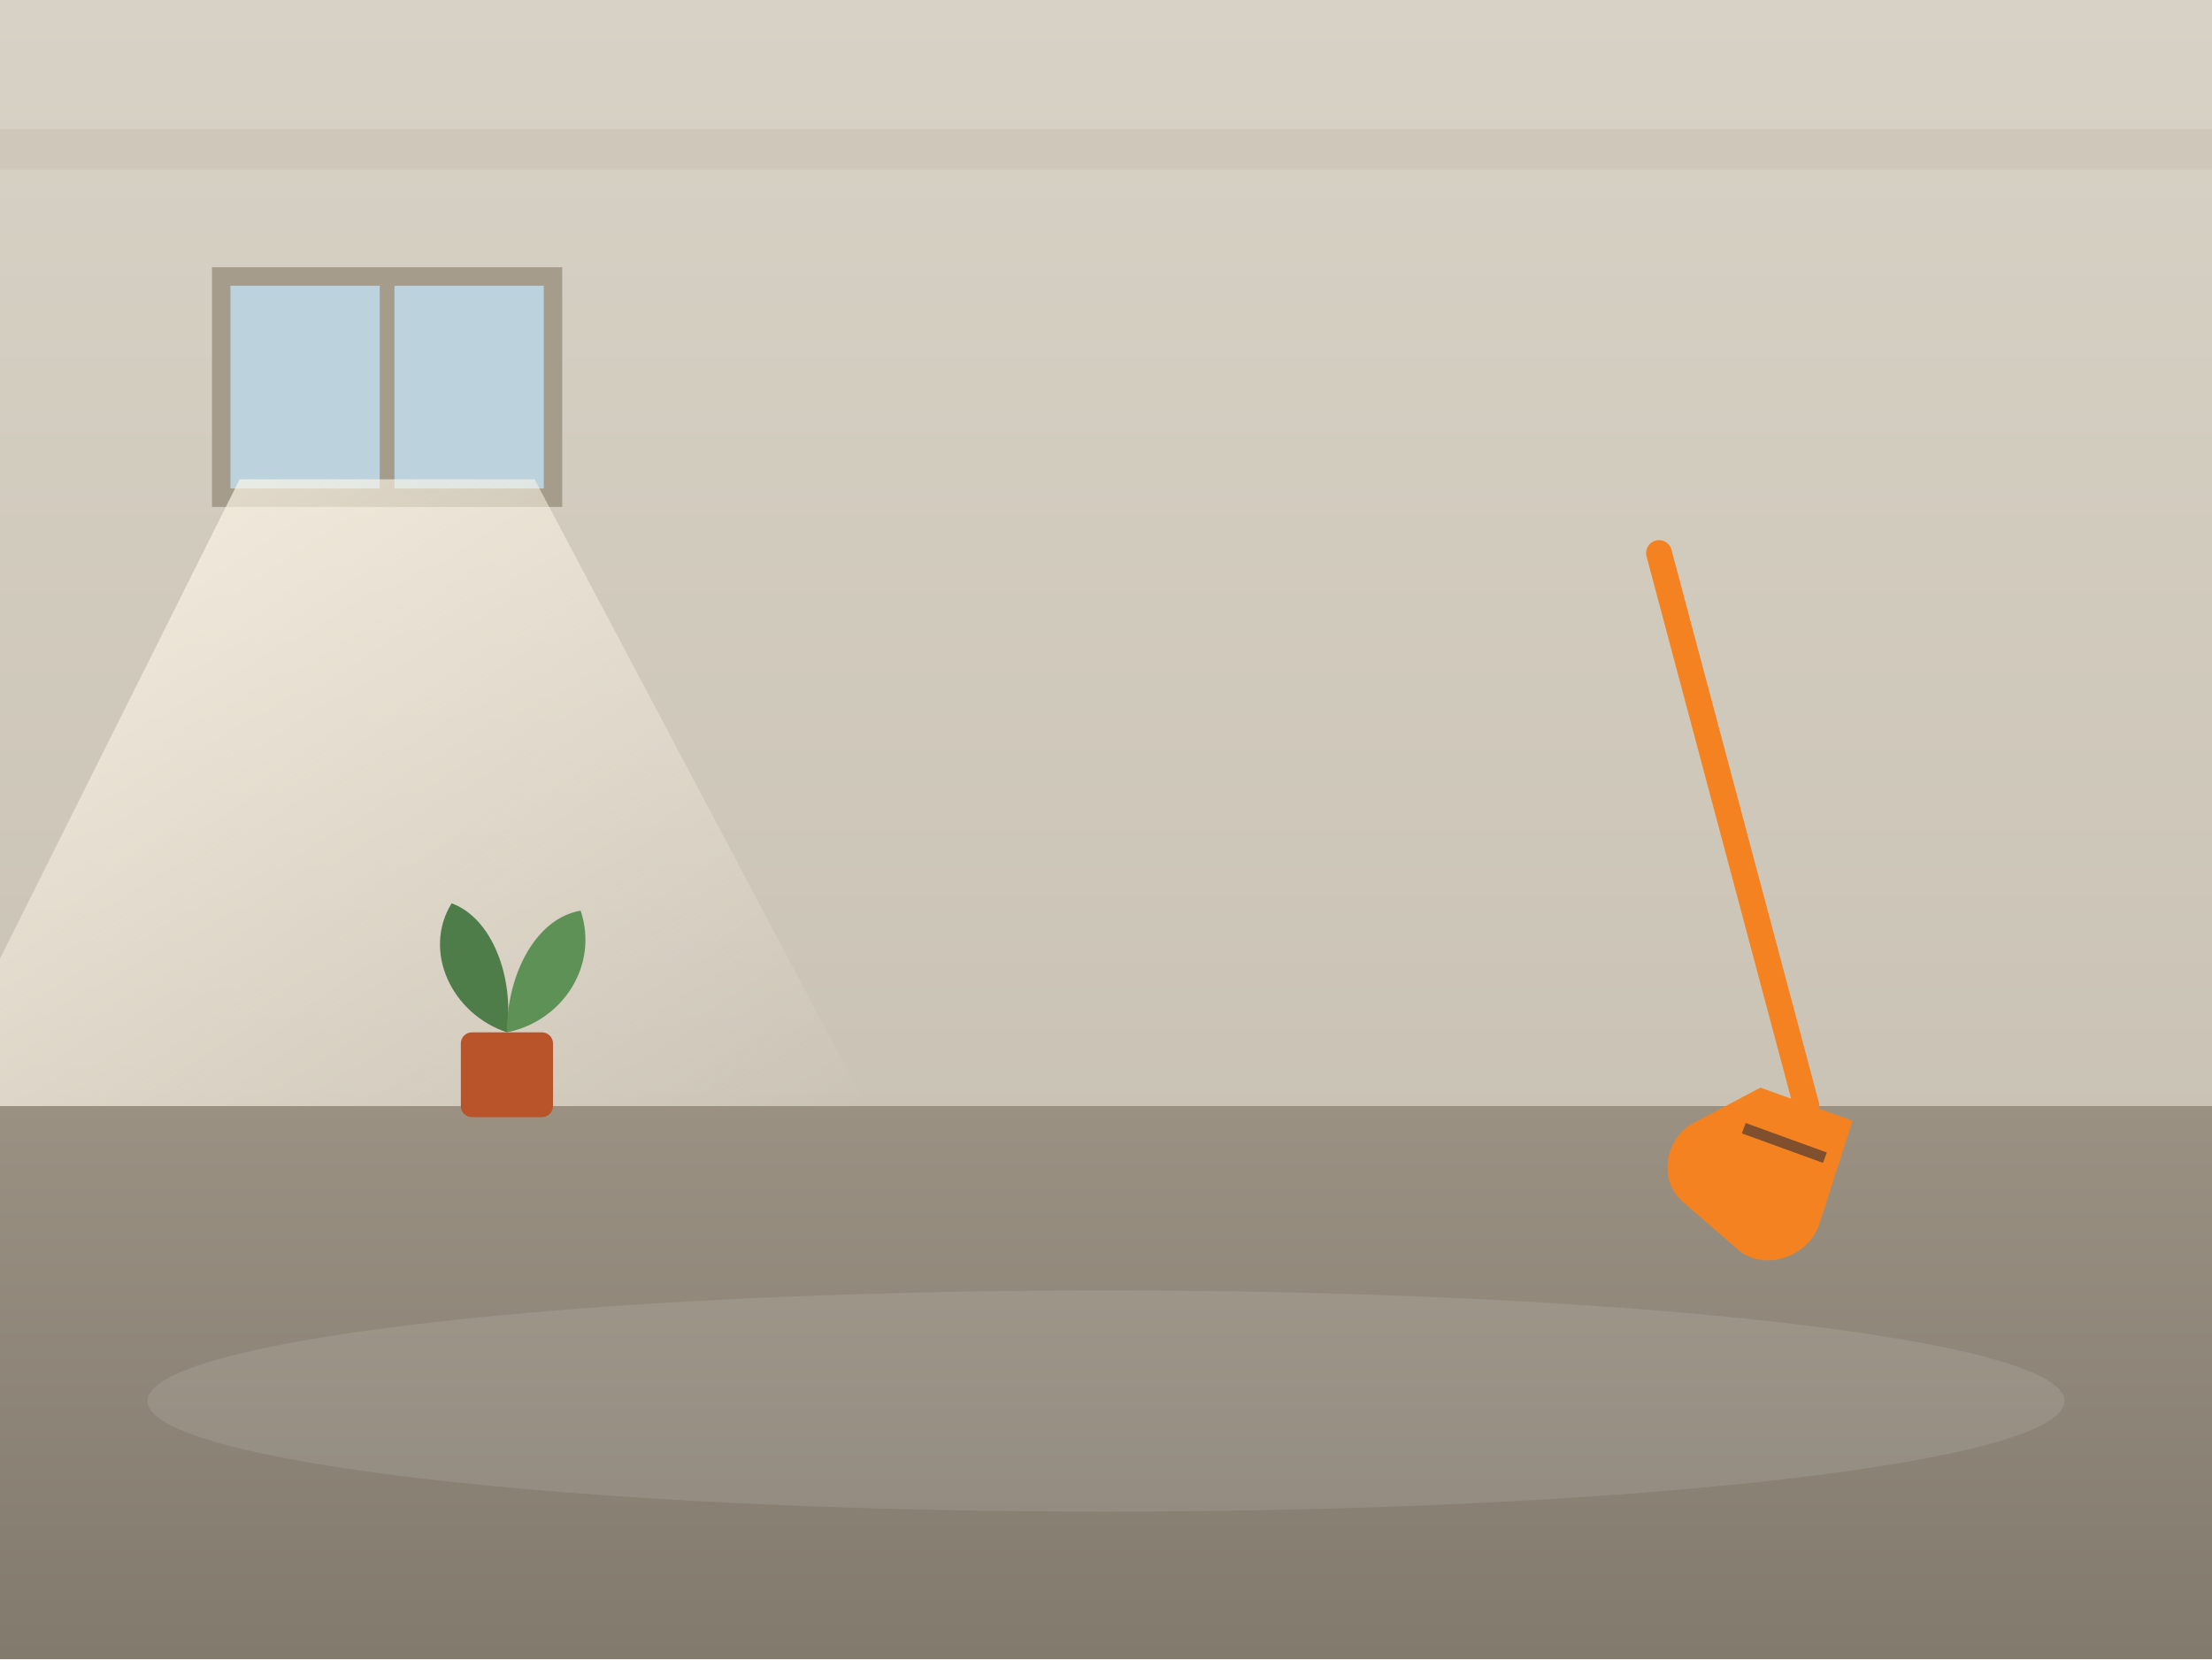
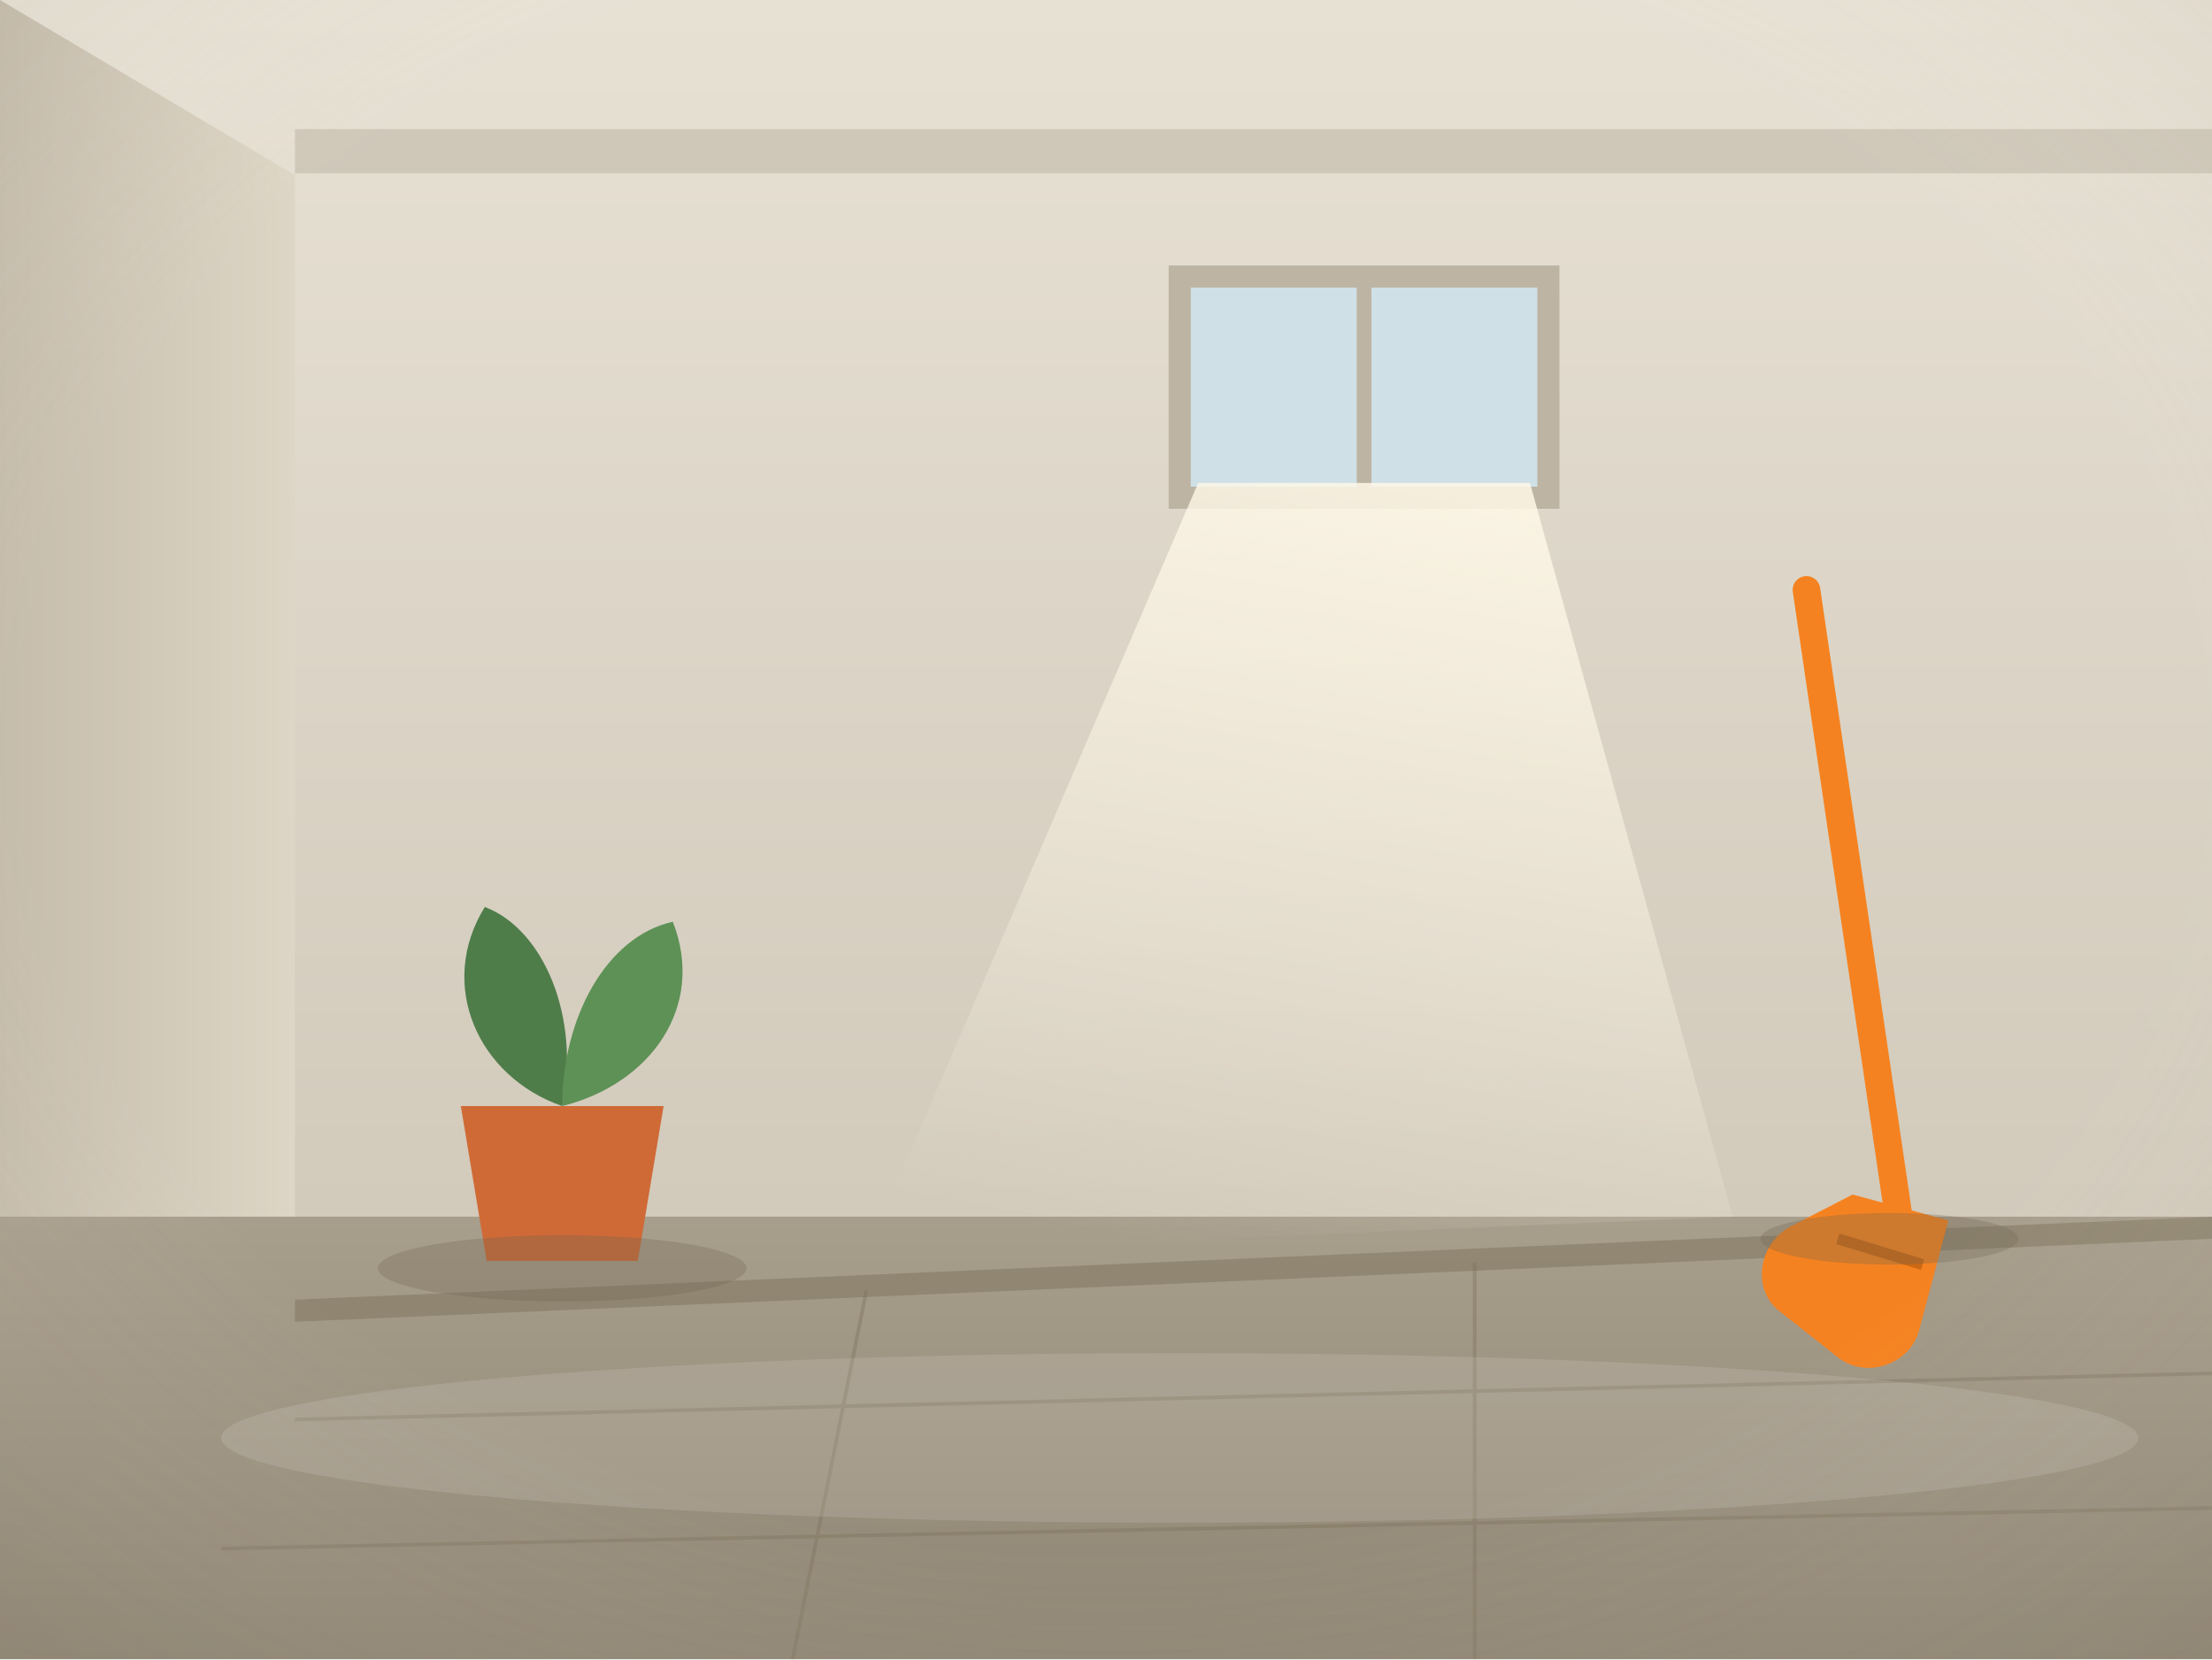
<svg xmlns="http://www.w3.org/2000/svg" width="1200" height="900" viewBox="0 0 1200 900" role="img" aria-label="Keller nachher – besenrein">
  <defs>
-     <linearGradient id="knWall" x1="0" y1="0" x2="0" y2="1">
-       <stop offset="0" stop-color="#d8d2c6" />
-       <stop offset="1" stop-color="#c3bcad" />
+     <linearGradient id="kn-wall" x1="0" y1="0" x2="0" y2="1">
+       <stop offset="0" stop-color="#e7e1d4" />
+       <stop offset="1" stop-color="#d2cabb" />
    </linearGradient>
-     <linearGradient id="knFloor" x1="0" y1="0" x2="0" y2="1">
-       <stop offset="0" stop-color="#9a9183" />
-       <stop offset="1" stop-color="#827a6d" />
+     <linearGradient id="kn-lwall" x1="0" y1="0" x2="1" y2="0">
+       <stop offset="0" stop-color="#c5bcab" />
+       <stop offset="1" stop-color="#ddd5c5" />
    </linearGradient>
-     <linearGradient id="knLight" x1="0" y1="0" x2="1" y2="1">
-       <stop offset="0" stop-color="#fff7e8" stop-opacity="0.8" />
-       <stop offset="1" stop-color="#fff7e8" stop-opacity="0" />
+     <linearGradient id="kn-floor" x1="0" y1="0" x2="0" y2="1">
+       <stop offset="0" stop-color="#a89e8c" />
+       <stop offset="1" stop-color="#8f8573" />
    </linearGradient>
+     <linearGradient id="kn-light" x1="0.6" y1="0" x2="0.4" y2="1">
+       <stop offset="0" stop-color="#fff8e8" stop-opacity="0.85" />
+       <stop offset="1" stop-color="#fff8e8" stop-opacity="0" />
+     </linearGradient>
+     <radialGradient id="kn-vig" cx="0.5" cy="0.45" r="0.8">
+       <stop offset="0.6" stop-color="#fff" stop-opacity="0" />
+       <stop offset="1" stop-color="#7c715a" stop-opacity="0.2" />
+     </radialGradient>
  </defs>
-   <rect width="1200" height="900" fill="url(#knWall)" />
-   <rect y="600" width="1200" height="300" fill="url(#knFloor)" />
-   <rect x="0" y="70" width="1200" height="22" fill="#cfc8ba" />
-   <rect x="120" y="150" width="180" height="120" fill="#bcd2dd" stroke="#a59c8c" stroke-width="10" />
-   <line x1="210" y1="150" x2="210" y2="270" stroke="#a59c8c" stroke-width="8" />
-   <polygon points="130,260 290,260 470,600 -40,600" fill="url(#knLight)" />
-   <ellipse cx="600" cy="760" rx="520" ry="60" fill="#ffffff" opacity="0.10" />
+   <rect width="1200" height="660" fill="url(#kn-wall)" />
+   <polygon points="0,0 160,95 160,705 0,900" fill="url(#kn-lwall)" />
+   <rect y="660" width="1200" height="240" fill="url(#kn-floor)" />
+   <polygon points="160,705 1200,660 1200,900 0,900" fill="url(#kn-floor)" />
+   <polygon points="160,705 1200,660 1200,672 160,717" fill="#7c715a" opacity="0.5" />
+   <g stroke="#7c715a" stroke-width="2" opacity="0.4">
+     <line x1="160" y1="770" x2="1200" y2="745" />
+     <line x1="120" y1="840" x2="1200" y2="818" />
+     <line x1="470" y1="700" x2="430" y2="900" />
+     <line x1="800" y1="685" x2="800" y2="900" />
+   </g>
+   <rect x="160" y="70" width="1040" height="24" fill="#cfc8b9" />
+   <rect x="640" y="150" width="200" height="120" fill="#cfe0e7" stroke="#bdb4a3" stroke-width="12" />
+   <line x1="740" y1="150" x2="740" y2="270" stroke="#bdb4a3" stroke-width="8" />
+   <polygon points="650,262 830,262 940,660 470,680" fill="url(#kn-light)" />
+   <ellipse cx="640" cy="780" rx="520" ry="46" fill="#ffffff" opacity="0.12" />
  <g>
-     <line x1="900" y1="300" x2="980" y2="600" stroke="#F58220" stroke-width="14" stroke-linecap="round" />
-     <path d="M955 590l50 18-18 56c-6 18-30 26-44 14l-30-26c-14-12-10-36 8-44z" fill="#F58220" />
-     <path d="M946 612l44 16" stroke="#0B1E3B" stroke-width="6" opacity="0.5" />
+     <path d="M250 600h110l-14 84h-82z" fill="#cf6a36" />
+     <path d="M305 600c-46-16-68-66-42-108 32 12 52 60 42 108z" fill="#4f7d4a" />
+     <path d="M305 600c48-12 78-54 60-100-36 8-60 52-60 100z" fill="#5e9156" />
+     <ellipse cx="305" cy="688" rx="100" ry="18" fill="#6f6450" opacity="0.3" />
  </g>
  <g>
-     <rect x="250" y="560" width="50" height="46" rx="6" fill="#b9532a" />
-     <path d="M275 560c-30-10-46-44-30-70 22 8 34 40 30 70z" fill="#4f7d4a" />
-     <path d="M275 560c30-6 50-36 40-66-24 4-40 34-40 66z" fill="#5e9156" />
+     <line x1="980" y1="320" x2="1030" y2="660" stroke="#F58220" stroke-width="15" stroke-linecap="round" />
+     <path d="M1005 648l52 14-16 60c-5 18-28 26-43 15l-33-26c-15-12-11-37 7-46z" fill="#F58220" />
+     <path d="M997 672l46 14" stroke="#b0570b" stroke-width="6" opacity="0.6" />
+     <ellipse cx="1025" cy="672" rx="70" ry="14" fill="#6f6450" opacity="0.3" />
  </g>
+   <rect width="1200" height="900" fill="url(#kn-vig)" />
</svg>
